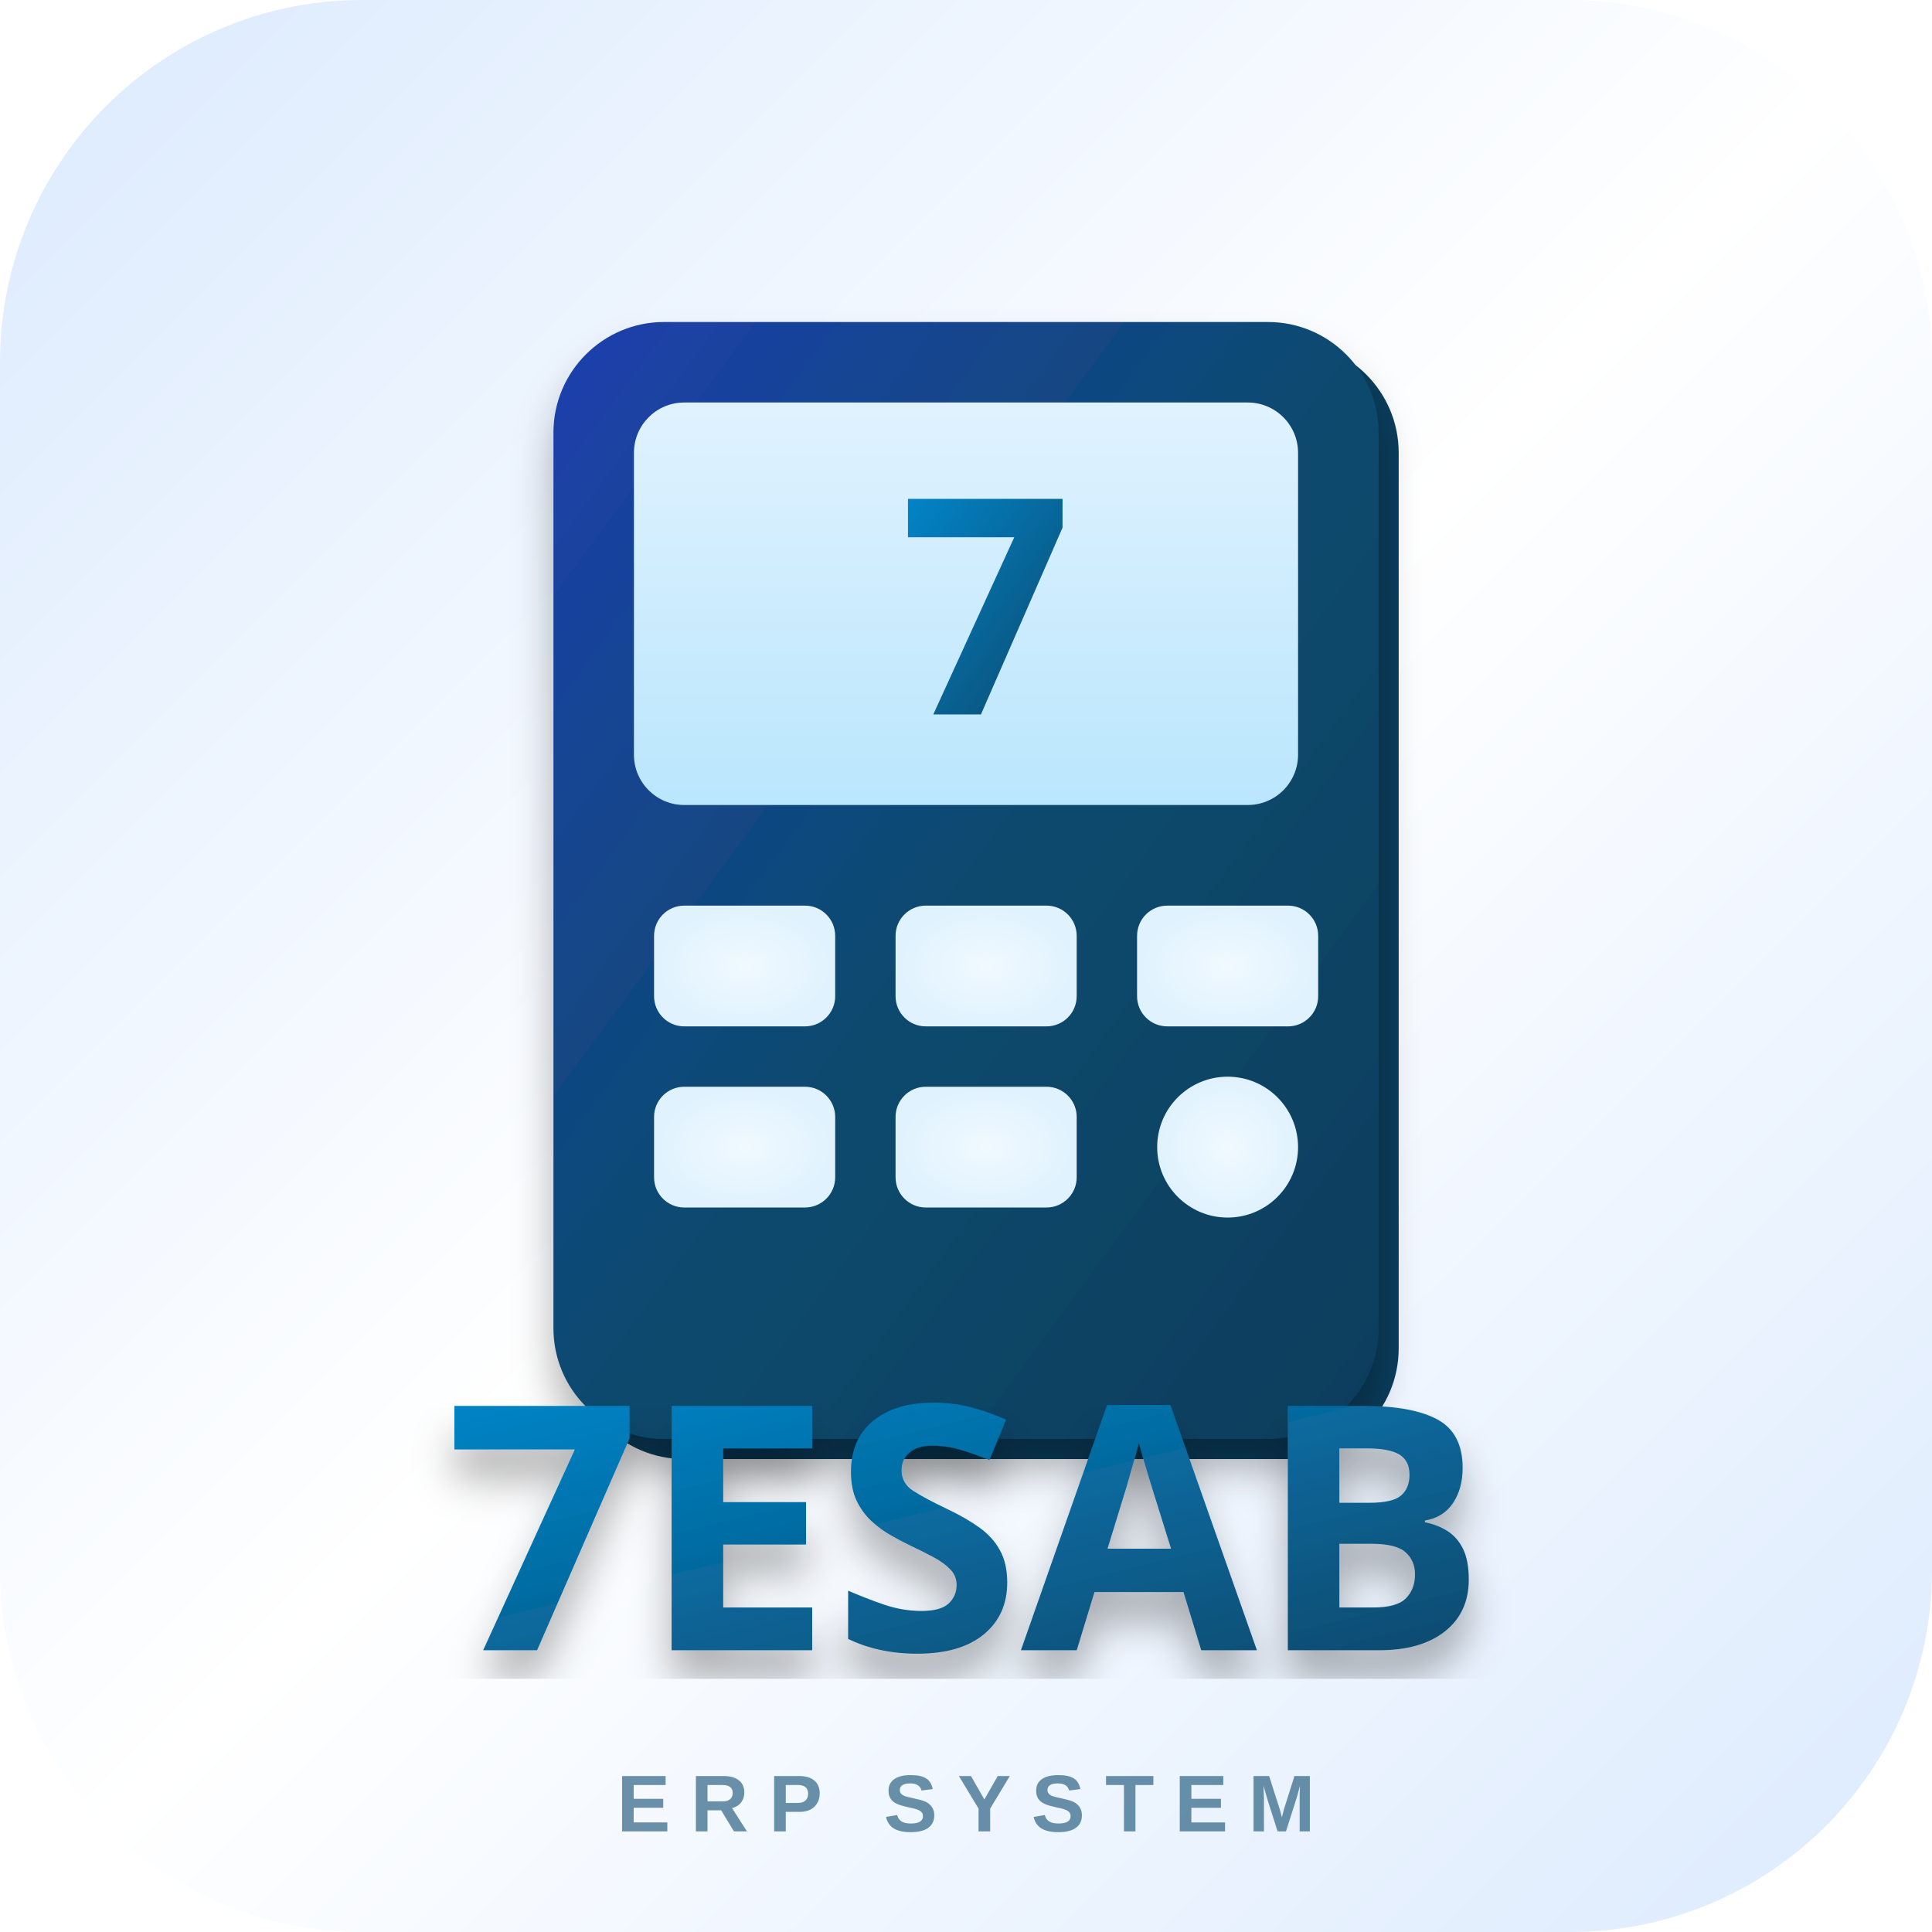
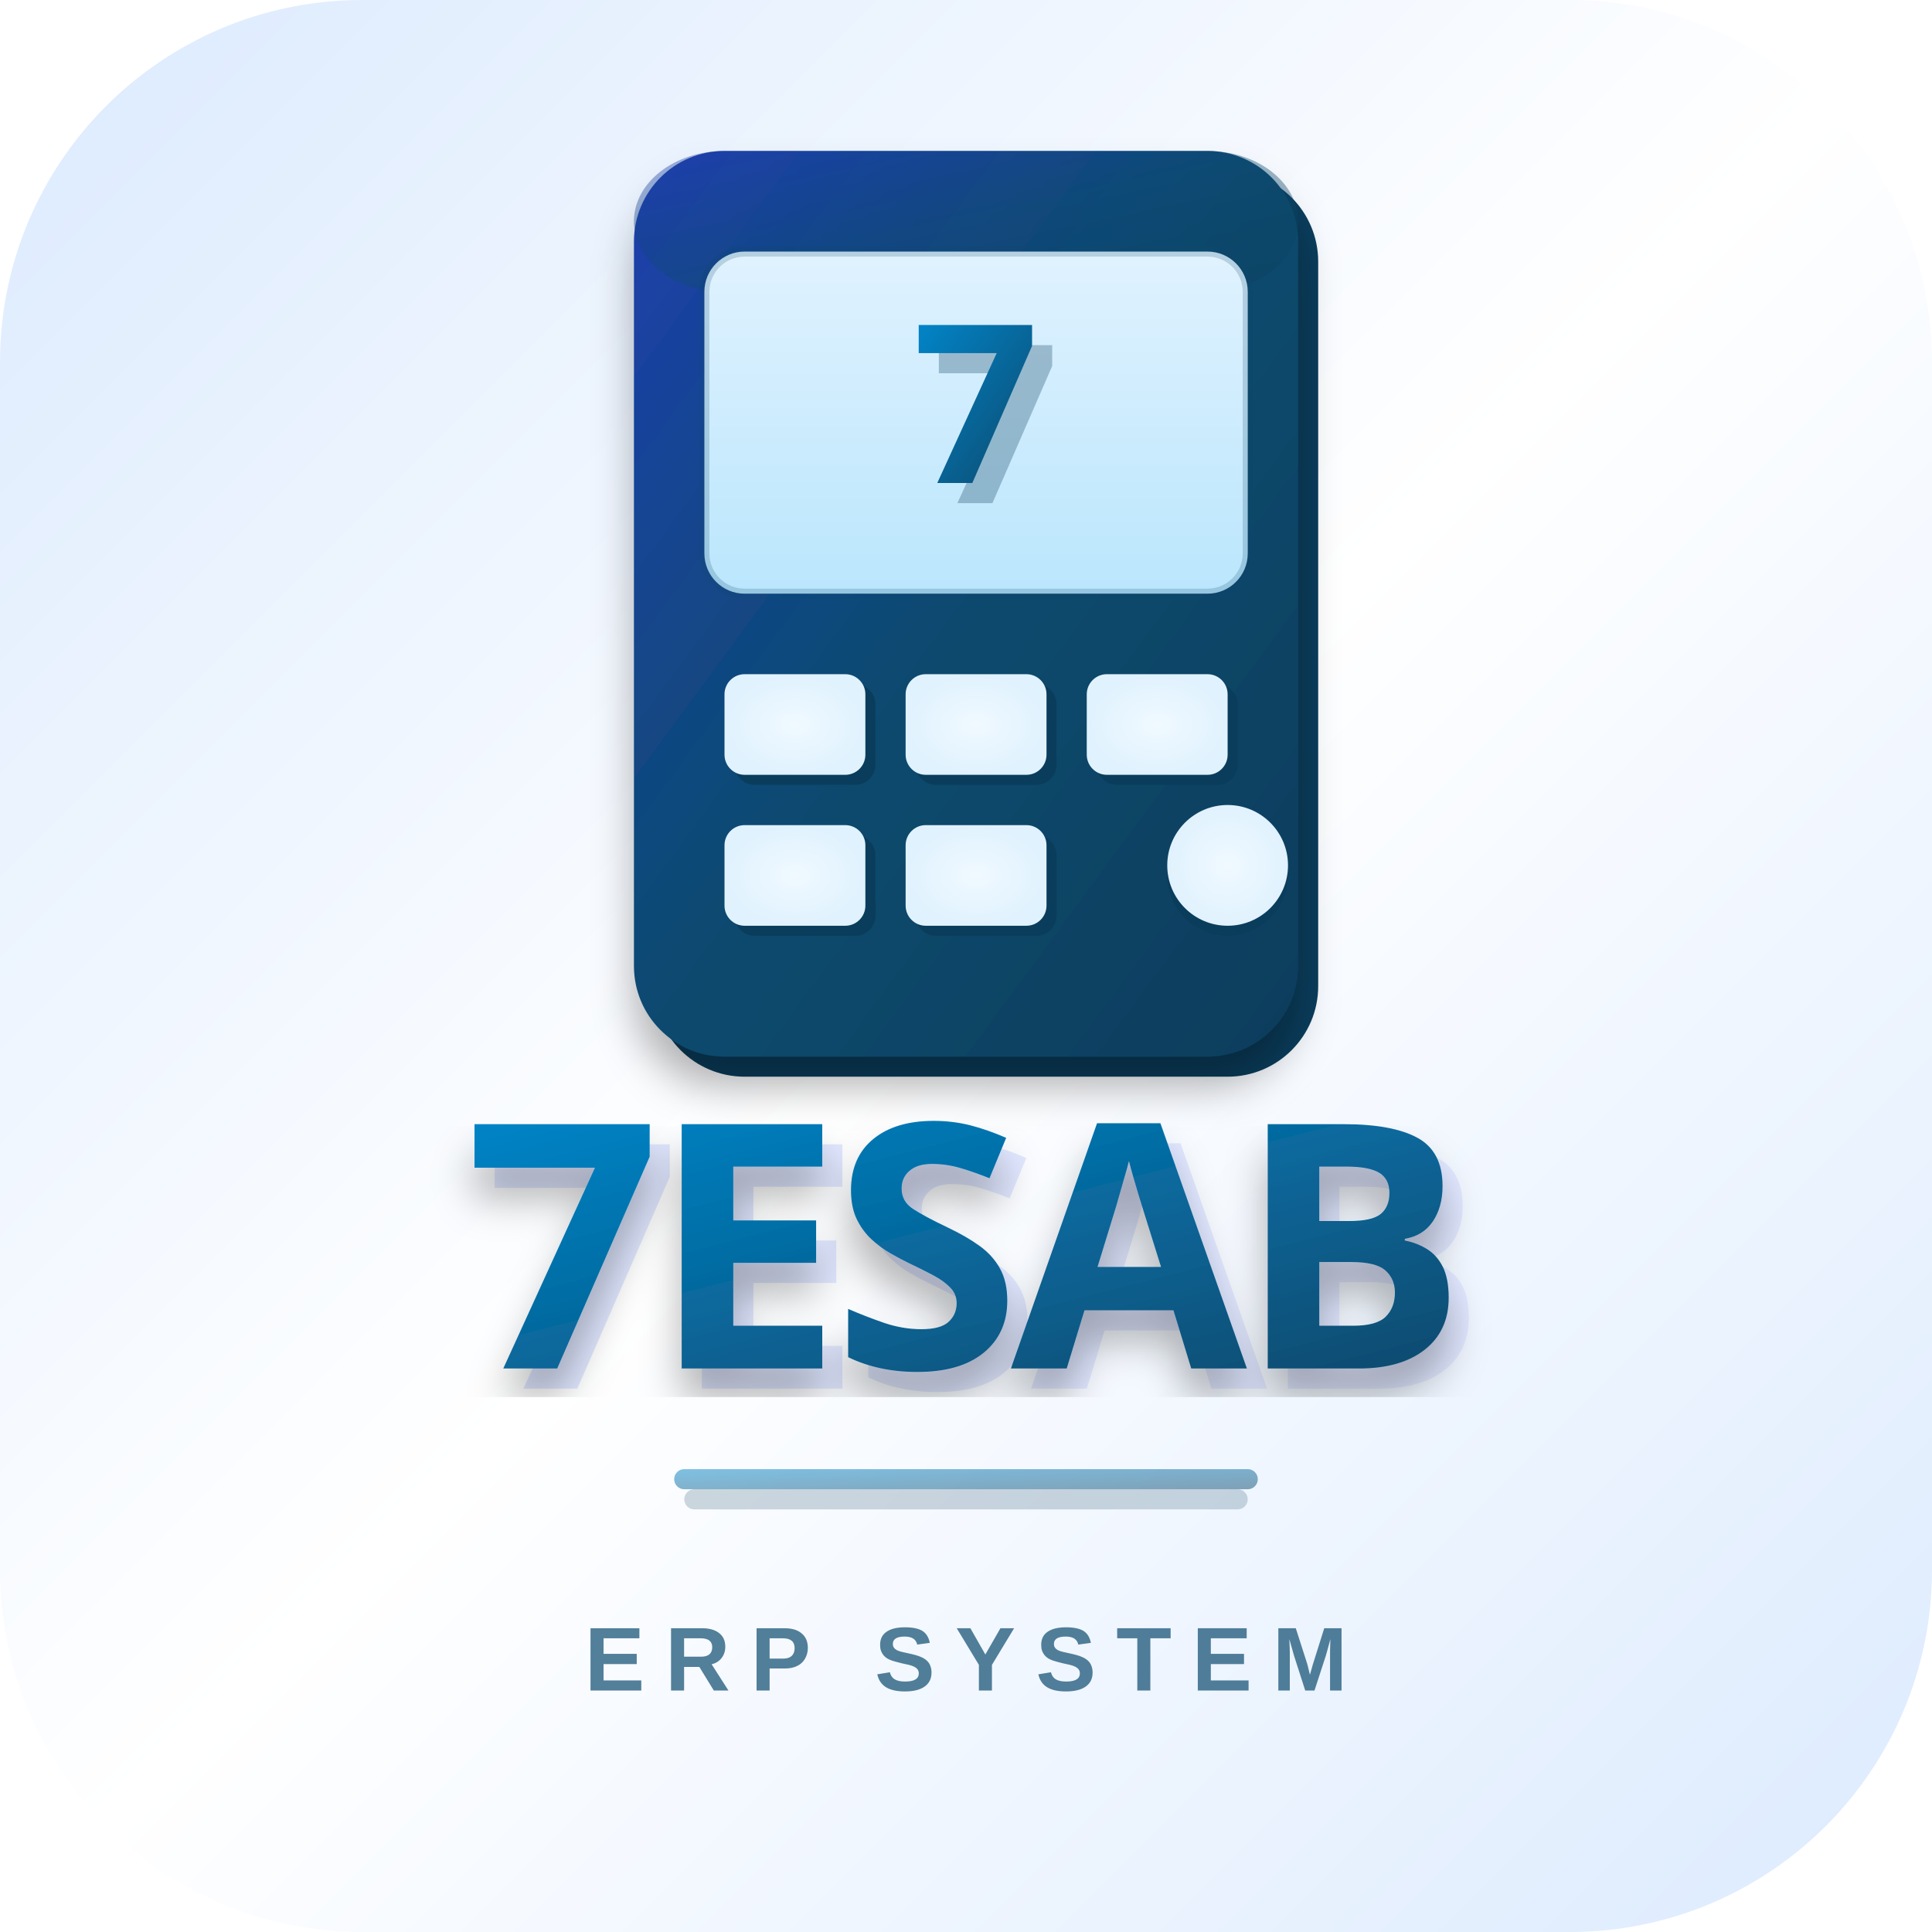
<svg xmlns="http://www.w3.org/2000/svg" viewBox="0 0 192 192" width="192" height="192">
  <defs>
    <linearGradient id="bgGradient" x1="0%" y1="0%" x2="100%" y2="100%">
      <stop offset="0%" style="stop-color:#dbeafe;stop-opacity:1" />
      <stop offset="50%" style="stop-color:#ffffff;stop-opacity:1" />
      <stop offset="100%" style="stop-color:#dbeafe;stop-opacity:1" />
    </linearGradient>
    <linearGradient id="calc3D" x1="0%" y1="0%" x2="100%" y2="100%">
      <stop offset="0%" style="stop-color:#1e40af;stop-opacity:1" />
      <stop offset="50%" style="stop-color:#0c4a6e;stop-opacity:1" />
      <stop offset="100%" style="stop-color:#0a3d5c;stop-opacity:1" />
    </linearGradient>
    <linearGradient id="screenGlow" x1="0%" y1="0%" x2="0%" y2="100%">
      <stop offset="0%" style="stop-color:#e0f2fe;stop-opacity:1" />
      <stop offset="100%" style="stop-color:#bae6fd;stop-opacity:1" />
    </linearGradient>
    <linearGradient id="number3D" x1="0%" y1="0%" x2="100%" y2="100%">
      <stop offset="0%" style="stop-color:#0284c7;stop-opacity:1" />
      <stop offset="100%" style="stop-color:#0c4a6e;stop-opacity:1" />
    </linearGradient>
    <filter id="depth">
      <feGaussianBlur in="SourceAlpha" stdDeviation="2" />
      <feOffset dx="0" dy="3" result="offsetblur" />
      <feComponentTransfer>
        <feFuncA type="linear" slope="0.3" />
      </feComponentTransfer>
      <feMerge>
        <feMergeNode />
        <feMergeNode in="SourceGraphic" />
      </feMerge>
    </filter>
    <radialGradient id="buttonGrad">
      <stop offset="0%" style="stop-color:#f0f9ff;stop-opacity:1" />
      <stop offset="100%" style="stop-color:#e0f2fe;stop-opacity:1" />
    </radialGradient>
  </defs>
  <rect width="192" height="192" rx="36" fill="url(#bgGradient)" />
-   <rect x="57" y="34" width="82" height="111" rx="11" fill="#0a3d5c" />
-   <rect x="55" y="32" width="82" height="111" rx="11" fill="url(#calc3D)" filter="url(#depth)" />
-   <rect x="63" y="40" width="66" height="40" rx="5" fill="url(#screenGlow)" />
-   <text x="98" y="71" font-family="Arial Black, sans-serif" font-size="30" font-weight="900" fill="url(#number3D)" text-anchor="middle">7</text>
+   <rect x="65" y="17" width="66" height="90" rx="9" fill="#0a3d5c" />
+   <rect x="63" y="15" width="66" height="90" rx="9" fill="url(#calc3D)" filter="url(#depth)" />
+   <rect x="63" y="15" width="66" height="14" rx="9" fill="url(#calc3D)" opacity="0.4" />
+   <rect x="72" y="26" width="50" height="32" rx="4" fill="#0a3d5c" />
+   <rect x="70" y="25" width="54" height="34" rx="4" fill="url(#screenGlow)" />
+   <rect x="70" y="25" width="54" height="34" rx="4" fill="none" stroke="rgba(12, 74, 110, 0.2)" stroke-width="1" />
+   <text x="99" y="50" font-family="'Arial Black', sans-serif" font-size="22" font-weight="900" fill="#0a3d5c" text-anchor="middle" opacity="0.3">7</text>
+   <text x="97" y="48" font-family="'Arial Black', sans-serif" font-size="22" font-weight="900" fill="url(#number3D)" text-anchor="middle">7</text>
  <g>
-     <rect x="65" y="90" width="18" height="12" rx="3" fill="url(#buttonGrad)" />
-     <rect x="89" y="90" width="18" height="12" rx="3" fill="url(#buttonGrad)" />
-     <rect x="113" y="90" width="18" height="12" rx="3" fill="url(#buttonGrad)" />
+     <rect x="73" y="68" width="14" height="10" rx="2" fill="#0a3d5c" />
+     <rect x="91" y="68" width="14" height="10" rx="2" fill="#0a3d5c" />
+     <rect x="109" y="68" width="14" height="10" rx="2" fill="#0a3d5c" />
+     <rect x="72" y="67" width="14" height="10" rx="2" fill="url(#buttonGrad)" />
+     <rect x="90" y="67" width="14" height="10" rx="2" fill="url(#buttonGrad)" />
+     <rect x="108" y="67" width="14" height="10" rx="2" fill="url(#buttonGrad)" />
  </g>
  <g>
-     <rect x="65" y="108" width="18" height="12" rx="3" fill="url(#buttonGrad)" />
-     <rect x="89" y="108" width="18" height="12" rx="3" fill="url(#buttonGrad)" />
-     <circle cx="122" cy="114" r="7" fill="url(#buttonGrad)" />
+     <rect x="73" y="83" width="14" height="10" rx="2" fill="#0a3d5c" />
+     <rect x="91" y="83" width="14" height="10" rx="2" fill="#0a3d5c" />
+     <ellipse cx="122" cy="87" rx="6" ry="6" fill="#0a3d5c" />
+     <rect x="72" y="82" width="14" height="10" rx="2" fill="url(#buttonGrad)" />
+     <rect x="90" y="82" width="14" height="10" rx="2" fill="url(#buttonGrad)" />
+     <circle cx="122" cy="86" r="6" fill="url(#buttonGrad)" />
  </g>
-   <text x="96" y="164" font-family="'Arial Black', sans-serif" font-size="34" font-weight="900" fill="url(#number3D)" text-anchor="middle" filter="url(#depth)">7ESAB</text>
-   <text x="96" y="182" font-family="Arial, sans-serif" font-size="8" font-weight="600" fill="#0c4a6e" text-anchor="middle" letter-spacing="2" opacity="0.6">ERP SYSTEM</text>
+   <text x="98" y="138" font-family="'Arial Black', sans-serif" font-size="34" font-weight="900" fill="#e0e7ff" text-anchor="middle" letter-spacing="-1">7ESAB</text>
+   <text x="96" y="136" font-family="'Arial Black', sans-serif" font-size="34" font-weight="900" fill="url(#number3D)" text-anchor="middle" letter-spacing="-1" filter="url(#depth)">7ESAB</text>
+   <rect x="68" y="148" width="56" height="2" rx="1" fill="#0a3d5c" opacity="0.2" />
+   <rect x="67" y="146" width="58" height="2" rx="1" fill="url(#number3D)" opacity="0.5" />
+   <text x="96" y="168" font-family="Arial, sans-serif" font-size="9" font-weight="600" fill="#0c4a6e" text-anchor="middle" letter-spacing="2" opacity="0.7">ERP SYSTEM</text>
</svg>
